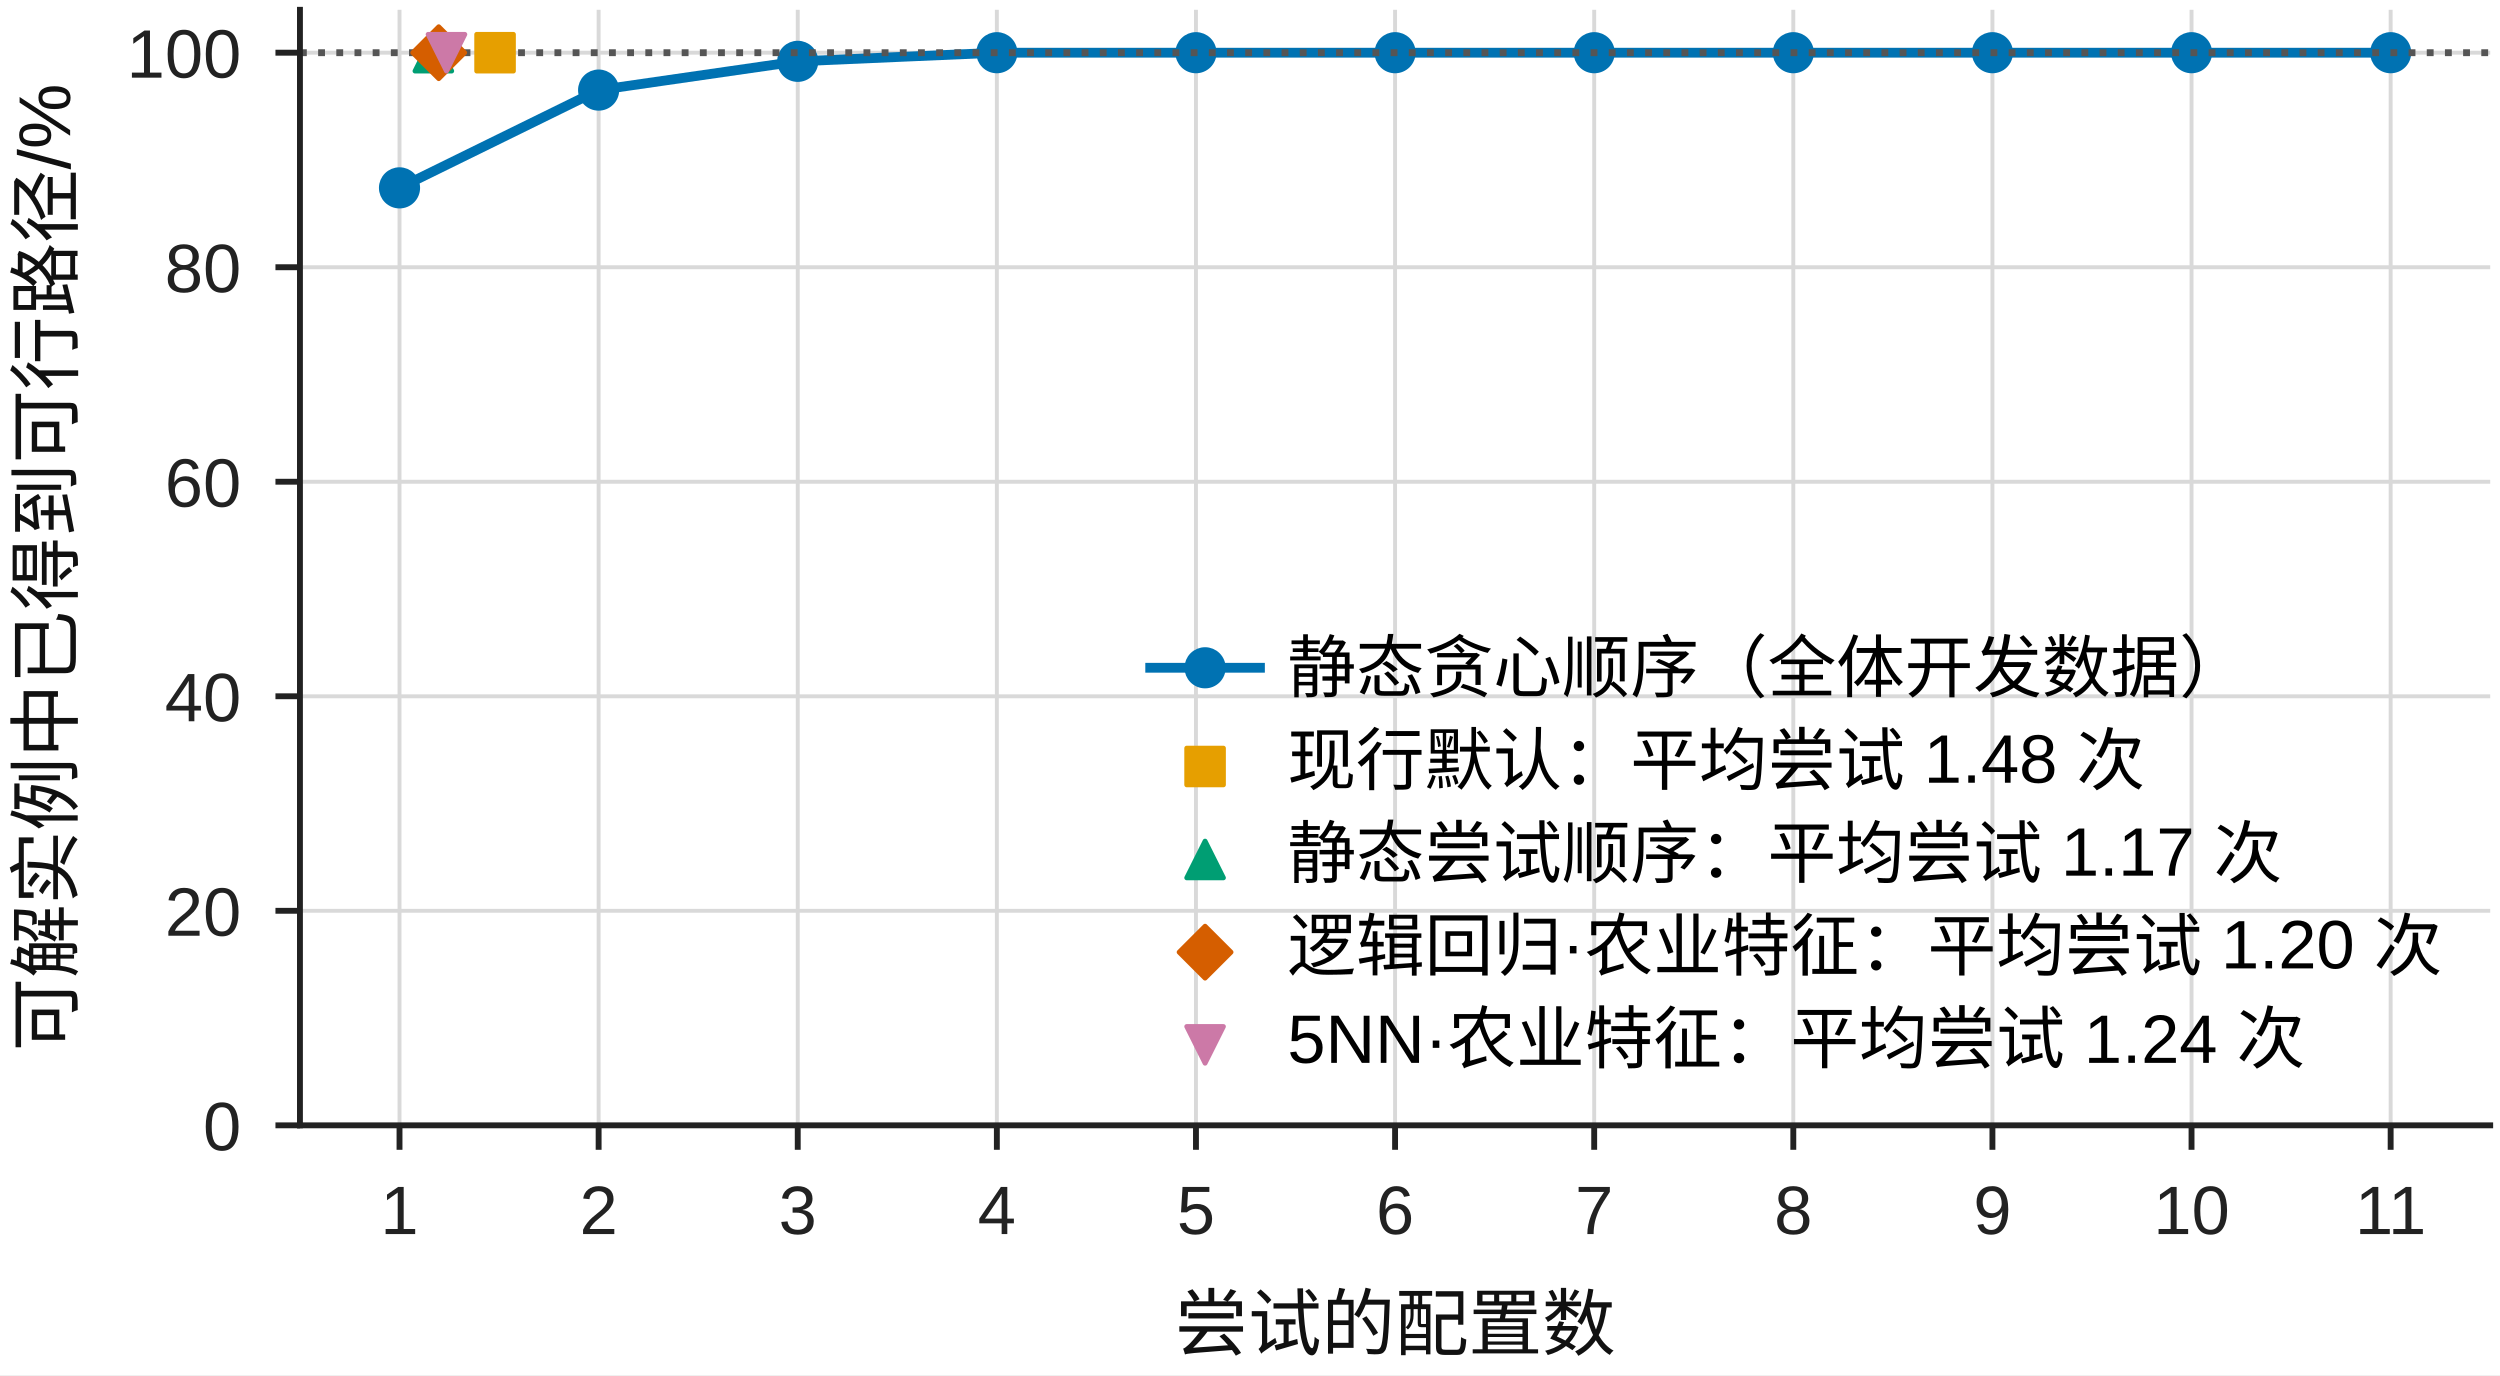
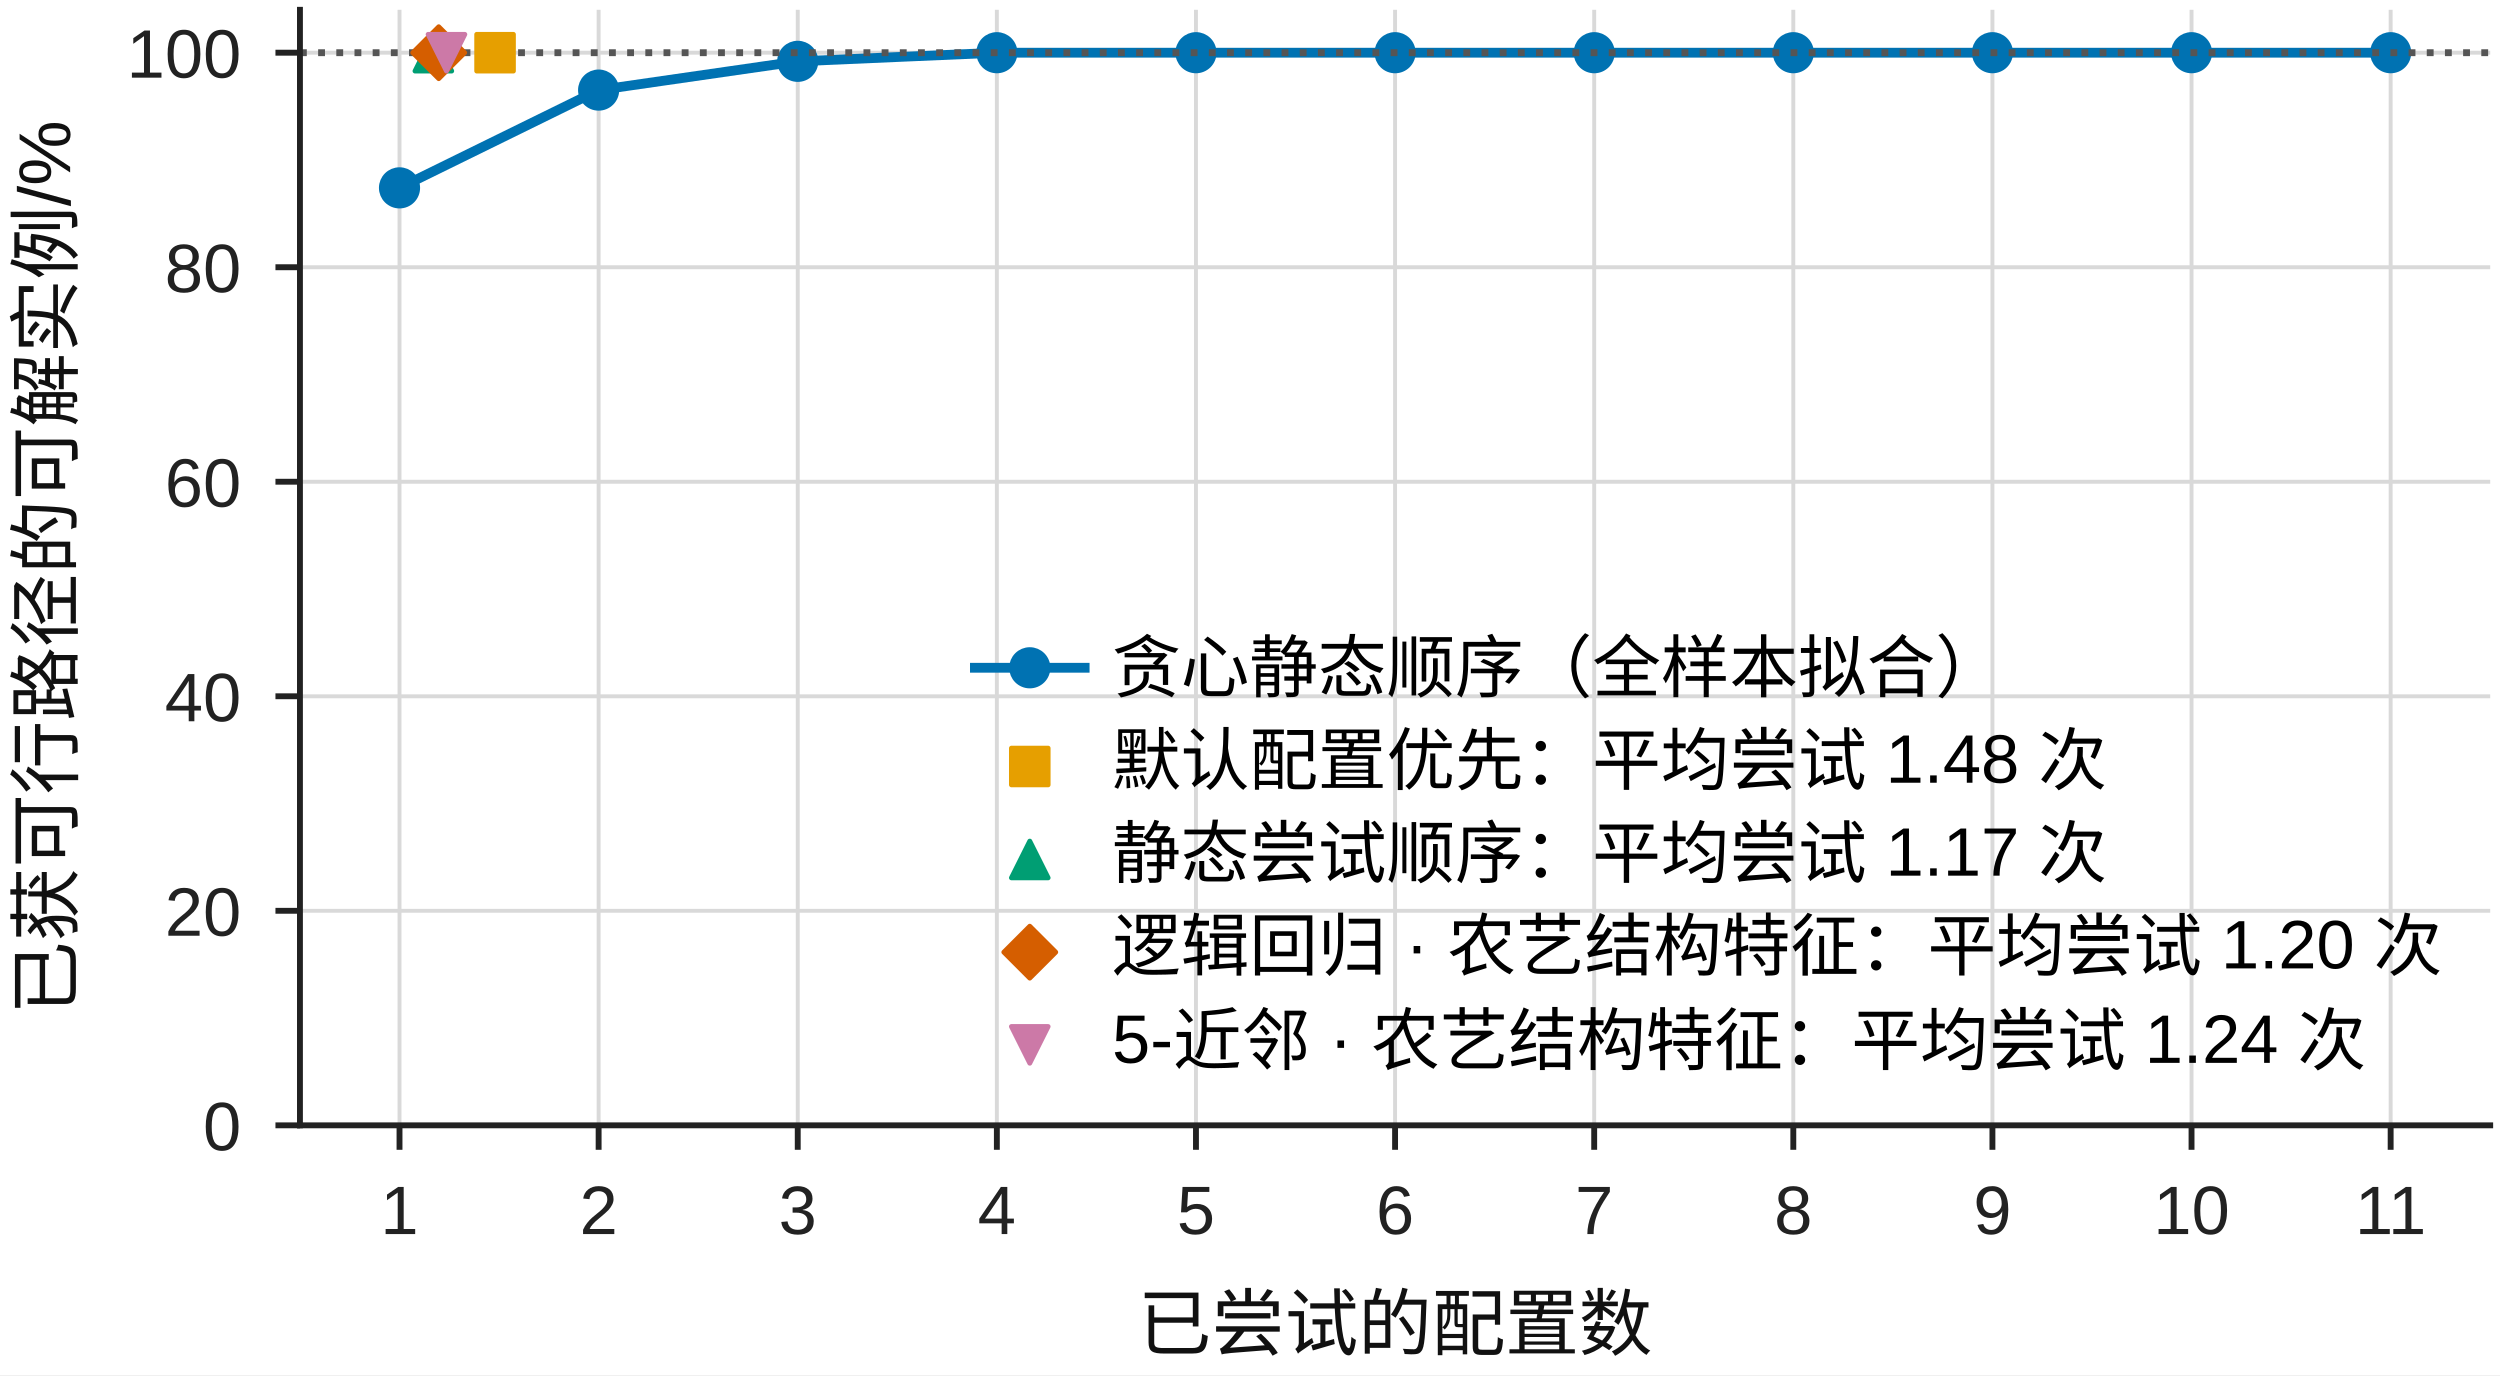
<svg xmlns="http://www.w3.org/2000/svg" xmlns:xlink="http://www.w3.org/1999/xlink" width="255.118pt" height="140.315pt" viewBox="0 0 255.118 140.315" version="1.1">
  <defs>
    <style type="text/css">*{stroke-linejoin: round; stroke-linecap: butt}</style>
  </defs>
  <g id="figure_1">
    <g id="patch_1">
      <path d="M 0 140.315  L 255.118 140.315  L 255.118 0  L 0 0  z " style="fill: #ffffff" />
    </g>
    <g id="axes_1">
      <g id="patch_2">
        <path d="M 30.609 114.837  L 254.118 114.837  L 254.118 1  L 30.609 1  z " style="fill: #ffffff" />
      </g>
      <g id="matplotlib.axis_1">
        <g id="xtick_1">
          <g id="line2d_1">
-             <path d="M 40.769 114.837  L 40.769 1  " clip-path="url(#pcebe2c76b5)" style="fill: none; stroke: #d9d9d9; stroke-width: 0.4; stroke-linecap: square" />
+             <path d="M 40.769 114.837  L 40.769 1  " clip-path="url(#pb2c8f2449d)" style="fill: none; stroke: #d9d9d9; stroke-width: 0.4; stroke-linecap: square" />
          </g>
          <g id="line2d_2">
            <defs>
-               <path id="m84c1d9a67d" d="M 0 0  L 0 2.5  " style="stroke: #222222; stroke-width: 0.6" />
+               <path id="m4584594a14" d="M 0 0  L 0 2.5  " style="stroke: #222222; stroke-width: 0.6" />
            </defs>
            <g>
-               <use xlink:href="#m84c1d9a67d" x="40.769" y="114.837" style="fill: #222222; stroke: #222222; stroke-width: 0.6" />
+               <use xlink:href="#m4584594a14" x="40.769" y="114.837" style="fill: #222222; stroke: #222222; stroke-width: 0.6" />
            </g>
          </g>
          <g id="text_1">
            <text style="font-size: 7px; font-family: 'Liberation Sans', 'Noto Sans CJK SC', 'DejaVu Sans'; text-anchor: middle; fill: #222222" x="40.769" y="125.933" transform="rotate(-0 40.76857 125.933)">1</text>
          </g>
        </g>
        <g id="xtick_2">
          <g id="line2d_3">
-             <path d="M 61.088 114.837  L 61.088 1  " clip-path="url(#pcebe2c76b5)" style="fill: none; stroke: #d9d9d9; stroke-width: 0.4; stroke-linecap: square" />
+             <path d="M 61.088 114.837  L 61.088 1  " clip-path="url(#pb2c8f2449d)" style="fill: none; stroke: #d9d9d9; stroke-width: 0.4; stroke-linecap: square" />
          </g>
          <g id="line2d_4">
            <g>
-               <use xlink:href="#m84c1d9a67d" x="61.088" y="114.837" style="fill: #222222; stroke: #222222; stroke-width: 0.6" />
+               <use xlink:href="#m4584594a14" x="61.088" y="114.837" style="fill: #222222; stroke: #222222; stroke-width: 0.6" />
            </g>
          </g>
          <g id="text_2">
            <text style="font-size: 7px; font-family: 'Liberation Sans', 'Noto Sans CJK SC', 'DejaVu Sans'; text-anchor: middle; fill: #222222" x="61.088" y="125.933" transform="rotate(-0 61.08758 125.933)">2</text>
          </g>
        </g>
        <g id="xtick_3">
          <g id="line2d_5">
-             <path d="M 81.407 114.837  L 81.407 1  " clip-path="url(#pcebe2c76b5)" style="fill: none; stroke: #d9d9d9; stroke-width: 0.4; stroke-linecap: square" />
+             <path d="M 81.407 114.837  L 81.407 1  " clip-path="url(#pb2c8f2449d)" style="fill: none; stroke: #d9d9d9; stroke-width: 0.4; stroke-linecap: square" />
          </g>
          <g id="line2d_6">
            <g>
-               <use xlink:href="#m84c1d9a67d" x="81.407" y="114.837" style="fill: #222222; stroke: #222222; stroke-width: 0.6" />
+               <use xlink:href="#m4584594a14" x="81.407" y="114.837" style="fill: #222222; stroke: #222222; stroke-width: 0.6" />
            </g>
          </g>
          <g id="text_3">
            <text style="font-size: 7px; font-family: 'Liberation Sans', 'Noto Sans CJK SC', 'DejaVu Sans'; text-anchor: middle; fill: #222222" x="81.407" y="125.933" transform="rotate(-0 81.40658 125.933)">3</text>
          </g>
        </g>
        <g id="xtick_4">
          <g id="line2d_7">
-             <path d="M 101.726 114.837  L 101.726 1  " clip-path="url(#pcebe2c76b5)" style="fill: none; stroke: #d9d9d9; stroke-width: 0.4; stroke-linecap: square" />
+             <path d="M 101.726 114.837  L 101.726 1  " clip-path="url(#pb2c8f2449d)" style="fill: none; stroke: #d9d9d9; stroke-width: 0.4; stroke-linecap: square" />
          </g>
          <g id="line2d_8">
            <g>
-               <use xlink:href="#m84c1d9a67d" x="101.726" y="114.837" style="fill: #222222; stroke: #222222; stroke-width: 0.6" />
+               <use xlink:href="#m4584594a14" x="101.726" y="114.837" style="fill: #222222; stroke: #222222; stroke-width: 0.6" />
            </g>
          </g>
          <g id="text_4">
            <text style="font-size: 7px; font-family: 'Liberation Sans', 'Noto Sans CJK SC', 'DejaVu Sans'; text-anchor: middle; fill: #222222" x="101.726" y="125.933" transform="rotate(-0 101.7256 125.933)">4</text>
          </g>
        </g>
        <g id="xtick_5">
          <g id="line2d_9">
-             <path d="M 122.045 114.837  L 122.045 1  " clip-path="url(#pcebe2c76b5)" style="fill: none; stroke: #d9d9d9; stroke-width: 0.4; stroke-linecap: square" />
+             <path d="M 122.045 114.837  L 122.045 1  " clip-path="url(#pb2c8f2449d)" style="fill: none; stroke: #d9d9d9; stroke-width: 0.4; stroke-linecap: square" />
          </g>
          <g id="line2d_10">
            <g>
-               <use xlink:href="#m84c1d9a67d" x="122.045" y="114.837" style="fill: #222222; stroke: #222222; stroke-width: 0.6" />
+               <use xlink:href="#m4584594a14" x="122.045" y="114.837" style="fill: #222222; stroke: #222222; stroke-width: 0.6" />
            </g>
          </g>
          <g id="text_5">
            <text style="font-size: 7px; font-family: 'Liberation Sans', 'Noto Sans CJK SC', 'DejaVu Sans'; text-anchor: middle; fill: #222222" x="122.045" y="125.933" transform="rotate(-0 122.0446 125.933)">5</text>
          </g>
        </g>
        <g id="xtick_6">
          <g id="line2d_11">
-             <path d="M 142.364 114.837  L 142.364 1  " clip-path="url(#pcebe2c76b5)" style="fill: none; stroke: #d9d9d9; stroke-width: 0.4; stroke-linecap: square" />
+             <path d="M 142.364 114.837  L 142.364 1  " clip-path="url(#pb2c8f2449d)" style="fill: none; stroke: #d9d9d9; stroke-width: 0.4; stroke-linecap: square" />
          </g>
          <g id="line2d_12">
            <g>
-               <use xlink:href="#m84c1d9a67d" x="142.364" y="114.837" style="fill: #222222; stroke: #222222; stroke-width: 0.6" />
+               <use xlink:href="#m4584594a14" x="142.364" y="114.837" style="fill: #222222; stroke: #222222; stroke-width: 0.6" />
            </g>
          </g>
          <g id="text_6">
            <text style="font-size: 7px; font-family: 'Liberation Sans', 'Noto Sans CJK SC', 'DejaVu Sans'; text-anchor: middle; fill: #222222" x="142.364" y="125.933" transform="rotate(-0 142.3636 125.933)">6</text>
          </g>
        </g>
        <g id="xtick_7">
          <g id="line2d_13">
-             <path d="M 162.683 114.837  L 162.683 1  " clip-path="url(#pcebe2c76b5)" style="fill: none; stroke: #d9d9d9; stroke-width: 0.4; stroke-linecap: square" />
+             <path d="M 162.683 114.837  L 162.683 1  " clip-path="url(#pb2c8f2449d)" style="fill: none; stroke: #d9d9d9; stroke-width: 0.4; stroke-linecap: square" />
          </g>
          <g id="line2d_14">
            <g>
-               <use xlink:href="#m84c1d9a67d" x="162.683" y="114.837" style="fill: #222222; stroke: #222222; stroke-width: 0.6" />
+               <use xlink:href="#m4584594a14" x="162.683" y="114.837" style="fill: #222222; stroke: #222222; stroke-width: 0.6" />
            </g>
          </g>
          <g id="text_7">
            <text style="font-size: 7px; font-family: 'Liberation Sans', 'Noto Sans CJK SC', 'DejaVu Sans'; text-anchor: middle; fill: #222222" x="162.683" y="125.933" transform="rotate(-0 162.6826 125.933)">7</text>
          </g>
        </g>
        <g id="xtick_8">
          <g id="line2d_15">
-             <path d="M 183.002 114.837  L 183.002 1  " clip-path="url(#pcebe2c76b5)" style="fill: none; stroke: #d9d9d9; stroke-width: 0.4; stroke-linecap: square" />
+             <path d="M 183.002 114.837  L 183.002 1  " clip-path="url(#pb2c8f2449d)" style="fill: none; stroke: #d9d9d9; stroke-width: 0.4; stroke-linecap: square" />
          </g>
          <g id="line2d_16">
            <g>
-               <use xlink:href="#m84c1d9a67d" x="183.002" y="114.837" style="fill: #222222; stroke: #222222; stroke-width: 0.6" />
+               <use xlink:href="#m4584594a14" x="183.002" y="114.837" style="fill: #222222; stroke: #222222; stroke-width: 0.6" />
            </g>
          </g>
          <g id="text_8">
            <text style="font-size: 7px; font-family: 'Liberation Sans', 'Noto Sans CJK SC', 'DejaVu Sans'; text-anchor: middle; fill: #222222" x="183.002" y="125.933" transform="rotate(-0 183.0016 125.933)">8</text>
          </g>
        </g>
        <g id="xtick_9">
          <g id="line2d_17">
-             <path d="M 203.321 114.837  L 203.321 1  " clip-path="url(#pcebe2c76b5)" style="fill: none; stroke: #d9d9d9; stroke-width: 0.4; stroke-linecap: square" />
+             <path d="M 203.321 114.837  L 203.321 1  " clip-path="url(#pb2c8f2449d)" style="fill: none; stroke: #d9d9d9; stroke-width: 0.4; stroke-linecap: square" />
          </g>
          <g id="line2d_18">
            <g>
-               <use xlink:href="#m84c1d9a67d" x="203.321" y="114.837" style="fill: #222222; stroke: #222222; stroke-width: 0.6" />
+               <use xlink:href="#m4584594a14" x="203.321" y="114.837" style="fill: #222222; stroke: #222222; stroke-width: 0.6" />
            </g>
          </g>
          <g id="text_9">
            <text style="font-size: 7px; font-family: 'Liberation Sans', 'Noto Sans CJK SC', 'DejaVu Sans'; text-anchor: middle; fill: #222222" x="203.321" y="125.933" transform="rotate(-0 203.3206 125.933)">9</text>
          </g>
        </g>
        <g id="xtick_10">
          <g id="line2d_19">
-             <path d="M 223.64 114.837  L 223.64 1  " clip-path="url(#pcebe2c76b5)" style="fill: none; stroke: #d9d9d9; stroke-width: 0.4; stroke-linecap: square" />
+             <path d="M 223.64 114.837  L 223.64 1  " clip-path="url(#pb2c8f2449d)" style="fill: none; stroke: #d9d9d9; stroke-width: 0.4; stroke-linecap: square" />
          </g>
          <g id="line2d_20">
            <g>
-               <use xlink:href="#m84c1d9a67d" x="223.64" y="114.837" style="fill: #222222; stroke: #222222; stroke-width: 0.6" />
+               <use xlink:href="#m4584594a14" x="223.64" y="114.837" style="fill: #222222; stroke: #222222; stroke-width: 0.6" />
            </g>
          </g>
          <g id="text_10">
            <text style="font-size: 7px; font-family: 'Liberation Sans', 'Noto Sans CJK SC', 'DejaVu Sans'; text-anchor: middle; fill: #222222" x="223.64" y="125.933" transform="rotate(-0 223.6396 125.933)">10</text>
          </g>
        </g>
        <g id="xtick_11">
          <g id="line2d_21">
-             <path d="M 243.959 114.837  L 243.959 1  " clip-path="url(#pcebe2c76b5)" style="fill: none; stroke: #d9d9d9; stroke-width: 0.4; stroke-linecap: square" />
+             <path d="M 243.959 114.837  L 243.959 1  " clip-path="url(#pb2c8f2449d)" style="fill: none; stroke: #d9d9d9; stroke-width: 0.4; stroke-linecap: square" />
          </g>
          <g id="line2d_22">
            <g>
-               <use xlink:href="#m84c1d9a67d" x="243.959" y="114.837" style="fill: #222222; stroke: #222222; stroke-width: 0.6" />
+               <use xlink:href="#m4584594a14" x="243.959" y="114.837" style="fill: #222222; stroke: #222222; stroke-width: 0.6" />
            </g>
          </g>
          <g id="text_11">
            <text style="font-size: 7px; font-family: 'Liberation Sans', 'Noto Sans CJK SC', 'DejaVu Sans'; text-anchor: middle; fill: #222222" x="243.959" y="125.933" transform="rotate(-0 243.9586 125.933)">11</text>
          </g>
        </g>
        <g id="text_12">
-           <text style="font-size: 7.5px; font-family: 'Liberation Sans', 'Noto Sans CJK SC', 'DejaVu Sans'; text-anchor: middle; fill: #111111" x="142.364" y="137.737" transform="rotate(-0 142.3636 137.7366)">尝试的配置数</text>
+           <text style="font-size: 7.5px; font-family: 'Liberation Sans', 'Noto Sans CJK SC', 'DejaVu Sans'; text-anchor: middle; fill: #111111" x="142.364" y="137.737" transform="rotate(-0 142.3636 137.7366)">已尝试的配置数</text>
        </g>
      </g>
      <g id="matplotlib.axis_2">
        <g id="ytick_1">
          <g id="line2d_23">
-             <path d="M 30.609 114.837  L 254.118 114.837  " clip-path="url(#pcebe2c76b5)" style="fill: none; stroke: #d9d9d9; stroke-width: 0.4; stroke-linecap: square" />
+             <path d="M 30.609 114.837  L 254.118 114.837  " clip-path="url(#pb2c8f2449d)" style="fill: none; stroke: #d9d9d9; stroke-width: 0.4; stroke-linecap: square" />
          </g>
          <g id="line2d_24">
            <defs>
-               <path id="m655f26a5e2" d="M 0 0  L -2.5 0  " style="stroke: #222222; stroke-width: 0.6" />
+               <path id="mf81b1c0cf1" d="M 0 0  L -2.5 0  " style="stroke: #222222; stroke-width: 0.6" />
            </defs>
            <g>
-               <use xlink:href="#m655f26a5e2" x="30.609" y="114.837" style="fill: #222222; stroke: #222222; stroke-width: 0.6" />
+               <use xlink:href="#mf81b1c0cf1" x="30.609" y="114.837" style="fill: #222222; stroke: #222222; stroke-width: 0.6" />
            </g>
          </g>
          <g id="text_13">
            <text style="font-size: 7px; font-family: 'Liberation Sans', 'Noto Sans CJK SC', 'DejaVu Sans'; text-anchor: end; fill: #222222" x="24.609" y="117.385" transform="rotate(-0 24.60907 117.3849)">0</text>
          </g>
        </g>
        <g id="ytick_2">
          <g id="line2d_25">
-             <path d="M 30.609 92.945  L 254.118 92.945  " clip-path="url(#pcebe2c76b5)" style="fill: none; stroke: #d9d9d9; stroke-width: 0.4; stroke-linecap: square" />
+             <path d="M 30.609 92.945  L 254.118 92.945  " clip-path="url(#pb2c8f2449d)" style="fill: none; stroke: #d9d9d9; stroke-width: 0.4; stroke-linecap: square" />
          </g>
          <g id="line2d_26">
            <g>
-               <use xlink:href="#m655f26a5e2" x="30.609" y="92.945" style="fill: #222222; stroke: #222222; stroke-width: 0.6" />
+               <use xlink:href="#mf81b1c0cf1" x="30.609" y="92.945" style="fill: #222222; stroke: #222222; stroke-width: 0.6" />
            </g>
          </g>
          <g id="text_14">
            <text style="font-size: 7px; font-family: 'Liberation Sans', 'Noto Sans CJK SC', 'DejaVu Sans'; text-anchor: end; fill: #222222" x="24.609" y="95.493" transform="rotate(-0 24.60907 95.49319)">20</text>
          </g>
        </g>
        <g id="ytick_3">
          <g id="line2d_27">
-             <path d="M 30.609 71.053  L 254.118 71.053  " clip-path="url(#pcebe2c76b5)" style="fill: none; stroke: #d9d9d9; stroke-width: 0.4; stroke-linecap: square" />
+             <path d="M 30.609 71.053  L 254.118 71.053  " clip-path="url(#pb2c8f2449d)" style="fill: none; stroke: #d9d9d9; stroke-width: 0.4; stroke-linecap: square" />
          </g>
          <g id="line2d_28">
            <g>
-               <use xlink:href="#m655f26a5e2" x="30.609" y="71.053" style="fill: #222222; stroke: #222222; stroke-width: 0.6" />
+               <use xlink:href="#mf81b1c0cf1" x="30.609" y="71.053" style="fill: #222222; stroke: #222222; stroke-width: 0.6" />
            </g>
          </g>
          <g id="text_15">
            <text style="font-size: 7px; font-family: 'Liberation Sans', 'Noto Sans CJK SC', 'DejaVu Sans'; text-anchor: end; fill: #222222" x="24.609" y="73.602" transform="rotate(-0 24.60907 73.6015)">40</text>
          </g>
        </g>
        <g id="ytick_4">
          <g id="line2d_29">
-             <path d="M 30.609 49.162  L 254.118 49.162  " clip-path="url(#pcebe2c76b5)" style="fill: none; stroke: #d9d9d9; stroke-width: 0.4; stroke-linecap: square" />
+             <path d="M 30.609 49.162  L 254.118 49.162  " clip-path="url(#pb2c8f2449d)" style="fill: none; stroke: #d9d9d9; stroke-width: 0.4; stroke-linecap: square" />
          </g>
          <g id="line2d_30">
            <g>
-               <use xlink:href="#m655f26a5e2" x="30.609" y="49.162" style="fill: #222222; stroke: #222222; stroke-width: 0.6" />
+               <use xlink:href="#mf81b1c0cf1" x="30.609" y="49.162" style="fill: #222222; stroke: #222222; stroke-width: 0.6" />
            </g>
          </g>
          <g id="text_16">
            <text style="font-size: 7px; font-family: 'Liberation Sans', 'Noto Sans CJK SC', 'DejaVu Sans'; text-anchor: end; fill: #222222" x="24.609" y="51.71" transform="rotate(-0 24.60907 51.70981)">60</text>
          </g>
        </g>
        <g id="ytick_5">
          <g id="line2d_31">
-             <path d="M 30.609 27.27  L 254.118 27.27  " clip-path="url(#pcebe2c76b5)" style="fill: none; stroke: #d9d9d9; stroke-width: 0.4; stroke-linecap: square" />
+             <path d="M 30.609 27.27  L 254.118 27.27  " clip-path="url(#pb2c8f2449d)" style="fill: none; stroke: #d9d9d9; stroke-width: 0.4; stroke-linecap: square" />
          </g>
          <g id="line2d_32">
            <g>
-               <use xlink:href="#m655f26a5e2" x="30.609" y="27.27" style="fill: #222222; stroke: #222222; stroke-width: 0.6" />
+               <use xlink:href="#mf81b1c0cf1" x="30.609" y="27.27" style="fill: #222222; stroke: #222222; stroke-width: 0.6" />
            </g>
          </g>
          <g id="text_17">
            <text style="font-size: 7px; font-family: 'Liberation Sans', 'Noto Sans CJK SC', 'DejaVu Sans'; text-anchor: end; fill: #222222" x="24.609" y="29.818" transform="rotate(-0 24.60907 29.81812)">80</text>
          </g>
        </g>
        <g id="ytick_6">
          <g id="line2d_33">
-             <path d="M 30.609 5.378  L 254.118 5.378  " clip-path="url(#pcebe2c76b5)" style="fill: none; stroke: #d9d9d9; stroke-width: 0.4; stroke-linecap: square" />
+             <path d="M 30.609 5.378  L 254.118 5.378  " clip-path="url(#pb2c8f2449d)" style="fill: none; stroke: #d9d9d9; stroke-width: 0.4; stroke-linecap: square" />
          </g>
          <g id="line2d_34">
            <g>
-               <use xlink:href="#m655f26a5e2" x="30.609" y="5.378" style="fill: #222222; stroke: #222222; stroke-width: 0.6" />
+               <use xlink:href="#mf81b1c0cf1" x="30.609" y="5.378" style="fill: #222222; stroke: #222222; stroke-width: 0.6" />
            </g>
          </g>
          <g id="text_18">
            <text style="font-size: 7px; font-family: 'Liberation Sans', 'Noto Sans CJK SC', 'DejaVu Sans'; text-anchor: end; fill: #222222" x="24.609" y="7.926" transform="rotate(-0 24.60907 7.926434)">100</text>
          </g>
        </g>
        <g id="text_19">
-           <text style="font-size: 7.5px; font-family: 'Liberation Sans', 'Noto Sans CJK SC', 'DejaVu Sans'; text-anchor: middle; fill: #111111" x="7.353" y="57.918" transform="rotate(-90 7.352734 57.91839)">可解实例中已得到可行路径/%</text>
+           <text style="font-size: 7.5px; font-family: 'Liberation Sans', 'Noto Sans CJK SC', 'DejaVu Sans'; text-anchor: middle; fill: #111111" x="7.353" y="57.918" transform="rotate(-90 7.352734 57.91839)">已获可行路径的可解实例/%</text>
        </g>
      </g>
      <g id="line2d_35">
-         <path d="M 40.769 19.171  L 61.088 9.193  L 81.407 6.259  L 101.726 5.378  L 122.045 5.378  L 142.364 5.378  L 162.683 5.378  L 183.002 5.378  L 203.321 5.378  L 223.64 5.378  L 243.959 5.378  " clip-path="url(#pcebe2c76b5)" style="fill: none; stroke: #0072b2; stroke-linecap: square" />
-         <defs>
-           <path id="mf5ee53ef6d" d="M 0 1.6  C 0.424 1.6 0.831 1.431 1.131 1.131  C 1.431 0.831 1.6 0.424 1.6 0  C 1.6 -0.424 1.431 -0.831 1.131 -1.131  C 0.831 -1.431 0.424 -1.6 0 -1.6  C -0.424 -1.6 -0.831 -1.431 -1.131 -1.131  C -1.431 -0.831 -1.6 -0.424 -1.6 0  C -1.6 0.424 -1.431 0.831 -1.131 1.131  C -0.831 1.431 -0.424 1.6 0 1.6  z " style="stroke: #0072b2" />
-         </defs>
-         <g clip-path="url(#pcebe2c76b5)">
-           <use xlink:href="#mf5ee53ef6d" x="40.769" y="19.171" style="fill: #0072b2; stroke: #0072b2" />
-           <use xlink:href="#mf5ee53ef6d" x="61.088" y="9.193" style="fill: #0072b2; stroke: #0072b2" />
-           <use xlink:href="#mf5ee53ef6d" x="81.407" y="6.259" style="fill: #0072b2; stroke: #0072b2" />
-           <use xlink:href="#mf5ee53ef6d" x="101.726" y="5.378" style="fill: #0072b2; stroke: #0072b2" />
-           <use xlink:href="#mf5ee53ef6d" x="122.045" y="5.378" style="fill: #0072b2; stroke: #0072b2" />
-           <use xlink:href="#mf5ee53ef6d" x="142.364" y="5.378" style="fill: #0072b2; stroke: #0072b2" />
-           <use xlink:href="#mf5ee53ef6d" x="162.683" y="5.378" style="fill: #0072b2; stroke: #0072b2" />
-           <use xlink:href="#mf5ee53ef6d" x="183.002" y="5.378" style="fill: #0072b2; stroke: #0072b2" />
-           <use xlink:href="#mf5ee53ef6d" x="203.321" y="5.378" style="fill: #0072b2; stroke: #0072b2" />
-           <use xlink:href="#mf5ee53ef6d" x="223.64" y="5.378" style="fill: #0072b2; stroke: #0072b2" />
-           <use xlink:href="#mf5ee53ef6d" x="243.959" y="5.378" style="fill: #0072b2; stroke: #0072b2" />
+         <path d="M 40.769 19.171  L 61.088 9.193  L 81.407 6.259  L 101.726 5.378  L 122.045 5.378  L 142.364 5.378  L 162.683 5.378  L 183.002 5.378  L 203.321 5.378  L 223.64 5.378  L 243.959 5.378  " clip-path="url(#pb2c8f2449d)" style="fill: none; stroke: #0072b2; stroke-linecap: square" />
+         <defs>
+           <path id="mc2892eb063" d="M 0 1.6  C 0.424 1.6 0.831 1.431 1.131 1.131  C 1.431 0.831 1.6 0.424 1.6 0  C 1.6 -0.424 1.431 -0.831 1.131 -1.131  C 0.831 -1.431 0.424 -1.6 0 -1.6  C -0.424 -1.6 -0.831 -1.431 -1.131 -1.131  C -1.431 -0.831 -1.6 -0.424 -1.6 0  C -1.6 0.424 -1.431 0.831 -1.131 1.131  C -0.831 1.431 -0.424 1.6 0 1.6  z " style="stroke: #0072b2" />
+         </defs>
+         <g clip-path="url(#pb2c8f2449d)">
+           <use xlink:href="#mc2892eb063" x="40.769" y="19.171" style="fill: #0072b2; stroke: #0072b2" />
+           <use xlink:href="#mc2892eb063" x="61.088" y="9.193" style="fill: #0072b2; stroke: #0072b2" />
+           <use xlink:href="#mc2892eb063" x="81.407" y="6.259" style="fill: #0072b2; stroke: #0072b2" />
+           <use xlink:href="#mc2892eb063" x="101.726" y="5.378" style="fill: #0072b2; stroke: #0072b2" />
+           <use xlink:href="#mc2892eb063" x="122.045" y="5.378" style="fill: #0072b2; stroke: #0072b2" />
+           <use xlink:href="#mc2892eb063" x="142.364" y="5.378" style="fill: #0072b2; stroke: #0072b2" />
+           <use xlink:href="#mc2892eb063" x="162.683" y="5.378" style="fill: #0072b2; stroke: #0072b2" />
+           <use xlink:href="#mc2892eb063" x="183.002" y="5.378" style="fill: #0072b2; stroke: #0072b2" />
+           <use xlink:href="#mc2892eb063" x="203.321" y="5.378" style="fill: #0072b2; stroke: #0072b2" />
+           <use xlink:href="#mc2892eb063" x="223.64" y="5.378" style="fill: #0072b2; stroke: #0072b2" />
+           <use xlink:href="#mc2892eb063" x="243.959" y="5.378" style="fill: #0072b2; stroke: #0072b2" />
        </g>
      </g>
      <g id="line2d_36">
-         <path d="M 30.609 5.378  L 254.118 5.378  " clip-path="url(#pcebe2c76b5)" style="fill: none; stroke-dasharray: 0.7,1.155; stroke-dashoffset: 0; stroke: #555555; stroke-width: 0.7" />
+         <path d="M 30.609 5.378  L 254.118 5.378  " clip-path="url(#pb2c8f2449d)" style="fill: none; stroke-dasharray: 0.7,1.155; stroke-dashoffset: 0; stroke: #555555; stroke-width: 0.7" />
      </g>
      <g id="patch_3">
        <path d="M 30.609 114.837  L 30.609 1  " style="fill: none; stroke: #222222; stroke-width: 0.6; stroke-linejoin: miter; stroke-linecap: square" />
      </g>
      <g id="patch_4">
        <path d="M 30.609 114.837  L 254.118 114.837  " style="fill: none; stroke: #222222; stroke-width: 0.6; stroke-linejoin: miter; stroke-linecap: square" />
      </g>
      <g id="PathCollection_1">
        <defs>
-           <path id="m0283a2e6d7" d="M -1.871 1.871  L 1.871 1.871  L 1.871 -1.871  L -1.871 -1.871  z " style="stroke: #e69f00; stroke-width: 0.5" />
-         </defs>
-         <g clip-path="url(#pcebe2c76b5)">
-           <use xlink:href="#m0283a2e6d7" x="50.52" y="5.378" style="fill: #e69f00; stroke: #e69f00; stroke-width: 0.5" />
+           <path id="me190223b80" d="M -1.871 1.871  L 1.871 1.871  L 1.871 -1.871  L -1.871 -1.871  z " style="stroke: #e69f00; stroke-width: 0.5" />
+         </defs>
+         <g clip-path="url(#pb2c8f2449d)">
+           <use xlink:href="#me190223b80" x="50.52" y="5.378" style="fill: #e69f00; stroke: #e69f00; stroke-width: 0.5" />
        </g>
      </g>
      <g id="PathCollection_2">
        <defs>
-           <path id="md4989bff46" d="M 0 -1.871  L -1.871 1.871  L 1.871 1.871  z " style="stroke: #009e73; stroke-width: 0.5" />
-         </defs>
-         <g clip-path="url(#pcebe2c76b5)">
-           <use xlink:href="#md4989bff46" x="44.222" y="5.378" style="fill: #009e73; stroke: #009e73; stroke-width: 0.5" />
+           <path id="m6b895d97a5" d="M 0 -1.871  L -1.871 1.871  L 1.871 1.871  z " style="stroke: #009e73; stroke-width: 0.5" />
+         </defs>
+         <g clip-path="url(#pb2c8f2449d)">
+           <use xlink:href="#m6b895d97a5" x="44.222" y="5.378" style="fill: #009e73; stroke: #009e73; stroke-width: 0.5" />
        </g>
      </g>
      <g id="PathCollection_3">
        <defs>
-           <path id="mce1540d4b7" d="M -0 2.646  L 2.646 0  L 0 -2.646  L -2.646 -0  z " style="stroke: #d55e00; stroke-width: 0.5" />
-         </defs>
-         <g clip-path="url(#pcebe2c76b5)">
-           <use xlink:href="#mce1540d4b7" x="44.772" y="5.378" style="fill: #d55e00; stroke: #d55e00; stroke-width: 0.5" />
+           <path id="med12e8f96a" d="M -0 2.646  L 2.646 0  L 0 -2.646  L -2.646 -0  z " style="stroke: #d55e00; stroke-width: 0.5" />
+         </defs>
+         <g clip-path="url(#pb2c8f2449d)">
+           <use xlink:href="#med12e8f96a" x="44.772" y="5.378" style="fill: #d55e00; stroke: #d55e00; stroke-width: 0.5" />
        </g>
      </g>
      <g id="PathCollection_4">
        <defs>
-           <path id="m6719d1c10d" d="M -0 1.871  L 1.871 -1.871  L -1.871 -1.871  z " style="stroke: #cc79a7; stroke-width: 0.5" />
-         </defs>
-         <g clip-path="url(#pcebe2c76b5)">
-           <use xlink:href="#m6719d1c10d" x="45.562" y="5.378" style="fill: #cc79a7; stroke: #cc79a7; stroke-width: 0.5" />
+           <path id="m4332d0632d" d="M -0 1.871  L 1.871 -1.871  L -1.871 -1.871  z " style="stroke: #cc79a7; stroke-width: 0.5" />
+         </defs>
+         <g clip-path="url(#pb2c8f2449d)">
+           <use xlink:href="#m4332d0632d" x="45.562" y="5.378" style="fill: #cc79a7; stroke: #cc79a7; stroke-width: 0.5" />
        </g>
      </g>
      <g id="legend_1">
        <g id="line2d_37">
-           <path d="M 117.375 68.146  L 122.975 68.146  L 128.575 68.146  " style="fill: none; stroke: #0072b2; stroke-linecap: square" />
-           <g>
-             <use xlink:href="#mf5ee53ef6d" x="122.975" y="68.146" style="fill: #0072b2; stroke: #0072b2" />
+           <path d="M 99.486 68.146  L 105.086 68.146  L 110.686 68.146  " style="fill: none; stroke: #0072b2; stroke-linecap: square" />
+           <g>
+             <use xlink:href="#mc2892eb063" x="105.086" y="68.146" style="fill: #0072b2; stroke: #0072b2" />
          </g>
        </g>
        <g id="text_20">
-           <text style="font-size: 7px; font-family: 'Liberation Sans', 'Noto Sans CJK SC', 'DejaVu Sans'; text-anchor: start" x="131.375" y="70.596" transform="rotate(-0 131.3753 70.59638)">静态贪心顺序（全体开发数据）</text>
+           <text style="font-size: 7px; font-family: 'Liberation Sans', 'Noto Sans CJK SC', 'DejaVu Sans'; text-anchor: start" x="113.486" y="70.596" transform="rotate(-0 113.4859 70.59638)">贪心静态顺序（全样本拟合）</text>
        </g>
        <g id="PathCollection_5">
          <g>
-             <use xlink:href="#m0283a2e6d7" x="122.975" y="78.219" style="fill: #e69f00; stroke: #e69f00; stroke-width: 0.5" />
+             <use xlink:href="#me190223b80" x="105.086" y="78.219" style="fill: #e69f00; stroke: #e69f00; stroke-width: 0.5" />
          </g>
        </g>
        <g id="text_21">
-           <text style="font-size: 7px; font-family: 'Liberation Sans', 'Noto Sans CJK SC', 'DejaVu Sans'; text-anchor: start" x="131.375" y="80.056" transform="rotate(-0 131.3753 80.05608)">现行默认：平均尝试 1.48 次</text>
+           <text style="font-size: 7px; font-family: 'Liberation Sans', 'Noto Sans CJK SC', 'DejaVu Sans'; text-anchor: start" x="113.486" y="80.056" transform="rotate(-0 113.4859 80.05608)">默认配置优先：平均尝试 1.48 次</text>
        </g>
        <g id="PathCollection_6">
          <g>
-             <use xlink:href="#md4989bff46" x="122.975" y="87.707" style="fill: #009e73; stroke: #009e73; stroke-width: 0.5" />
+             <use xlink:href="#m6b895d97a5" x="105.086" y="87.707" style="fill: #009e73; stroke: #009e73; stroke-width: 0.5" />
          </g>
        </g>
        <g id="text_22">
-           <text style="font-size: 7px; font-family: 'Liberation Sans', 'Noto Sans CJK SC', 'DejaVu Sans'; text-anchor: start" x="131.375" y="89.544" transform="rotate(-0 131.3753 89.54423)">静态尝试顺序：平均尝试 1.17 次</text>
+           <text style="font-size: 7px; font-family: 'Liberation Sans', 'Noto Sans CJK SC', 'DejaVu Sans'; text-anchor: start" x="113.486" y="89.544" transform="rotate(-0 113.4859 89.54423)">静态尝试顺序：平均尝试 1.17 次</text>
        </g>
        <g id="PathCollection_7">
          <g>
-             <use xlink:href="#mce1540d4b7" x="122.975" y="97.166" style="fill: #d55e00; stroke: #d55e00; stroke-width: 0.5" />
+             <use xlink:href="#med12e8f96a" x="105.086" y="97.166" style="fill: #d55e00; stroke: #d55e00; stroke-width: 0.5" />
          </g>
        </g>
        <g id="text_23">
-           <text style="font-size: 7px; font-family: 'Liberation Sans', 'Noto Sans CJK SC', 'DejaVu Sans'; text-anchor: start" x="131.375" y="99.004" transform="rotate(-0 131.3753 99.00393)">逻辑回归·农业特征：平均尝试 1.20 次</text>
+           <text style="font-size: 7px; font-family: 'Liberation Sans', 'Noto Sans CJK SC', 'DejaVu Sans'; text-anchor: start" x="113.486" y="99.004" transform="rotate(-0 113.4859 99.00393)">逻辑回归 · 农艺结构特征：平均尝试 1.20 次</text>
        </g>
        <g id="PathCollection_8">
          <g>
-             <use xlink:href="#m6719d1c10d" x="122.975" y="106.626" style="fill: #cc79a7; stroke: #cc79a7; stroke-width: 0.5" />
+             <use xlink:href="#m4332d0632d" x="105.086" y="106.626" style="fill: #cc79a7; stroke: #cc79a7; stroke-width: 0.5" />
          </g>
        </g>
        <g id="text_24">
-           <text style="font-size: 7px; font-family: 'Liberation Sans', 'Noto Sans CJK SC', 'DejaVu Sans'; text-anchor: start" x="131.375" y="108.464" transform="rotate(-0 131.3753 108.4636)">5NN·农业特征：平均尝试 1.24 次</text>
+           <text style="font-size: 7px; font-family: 'Liberation Sans', 'Noto Sans CJK SC', 'DejaVu Sans'; text-anchor: start" x="113.486" y="108.464" transform="rotate(-0 113.4859 108.4636)">5-近邻 · 农艺结构特征：平均尝试 1.24 次</text>
        </g>
      </g>
    </g>
  </g>
  <defs>
-     <clipPath id="pcebe2c76b5">
+     <clipPath id="pb2c8f2449d">
      <rect x="30.609" y="1" width="223.509" height="113.837" />
    </clipPath>
  </defs>
</svg>
